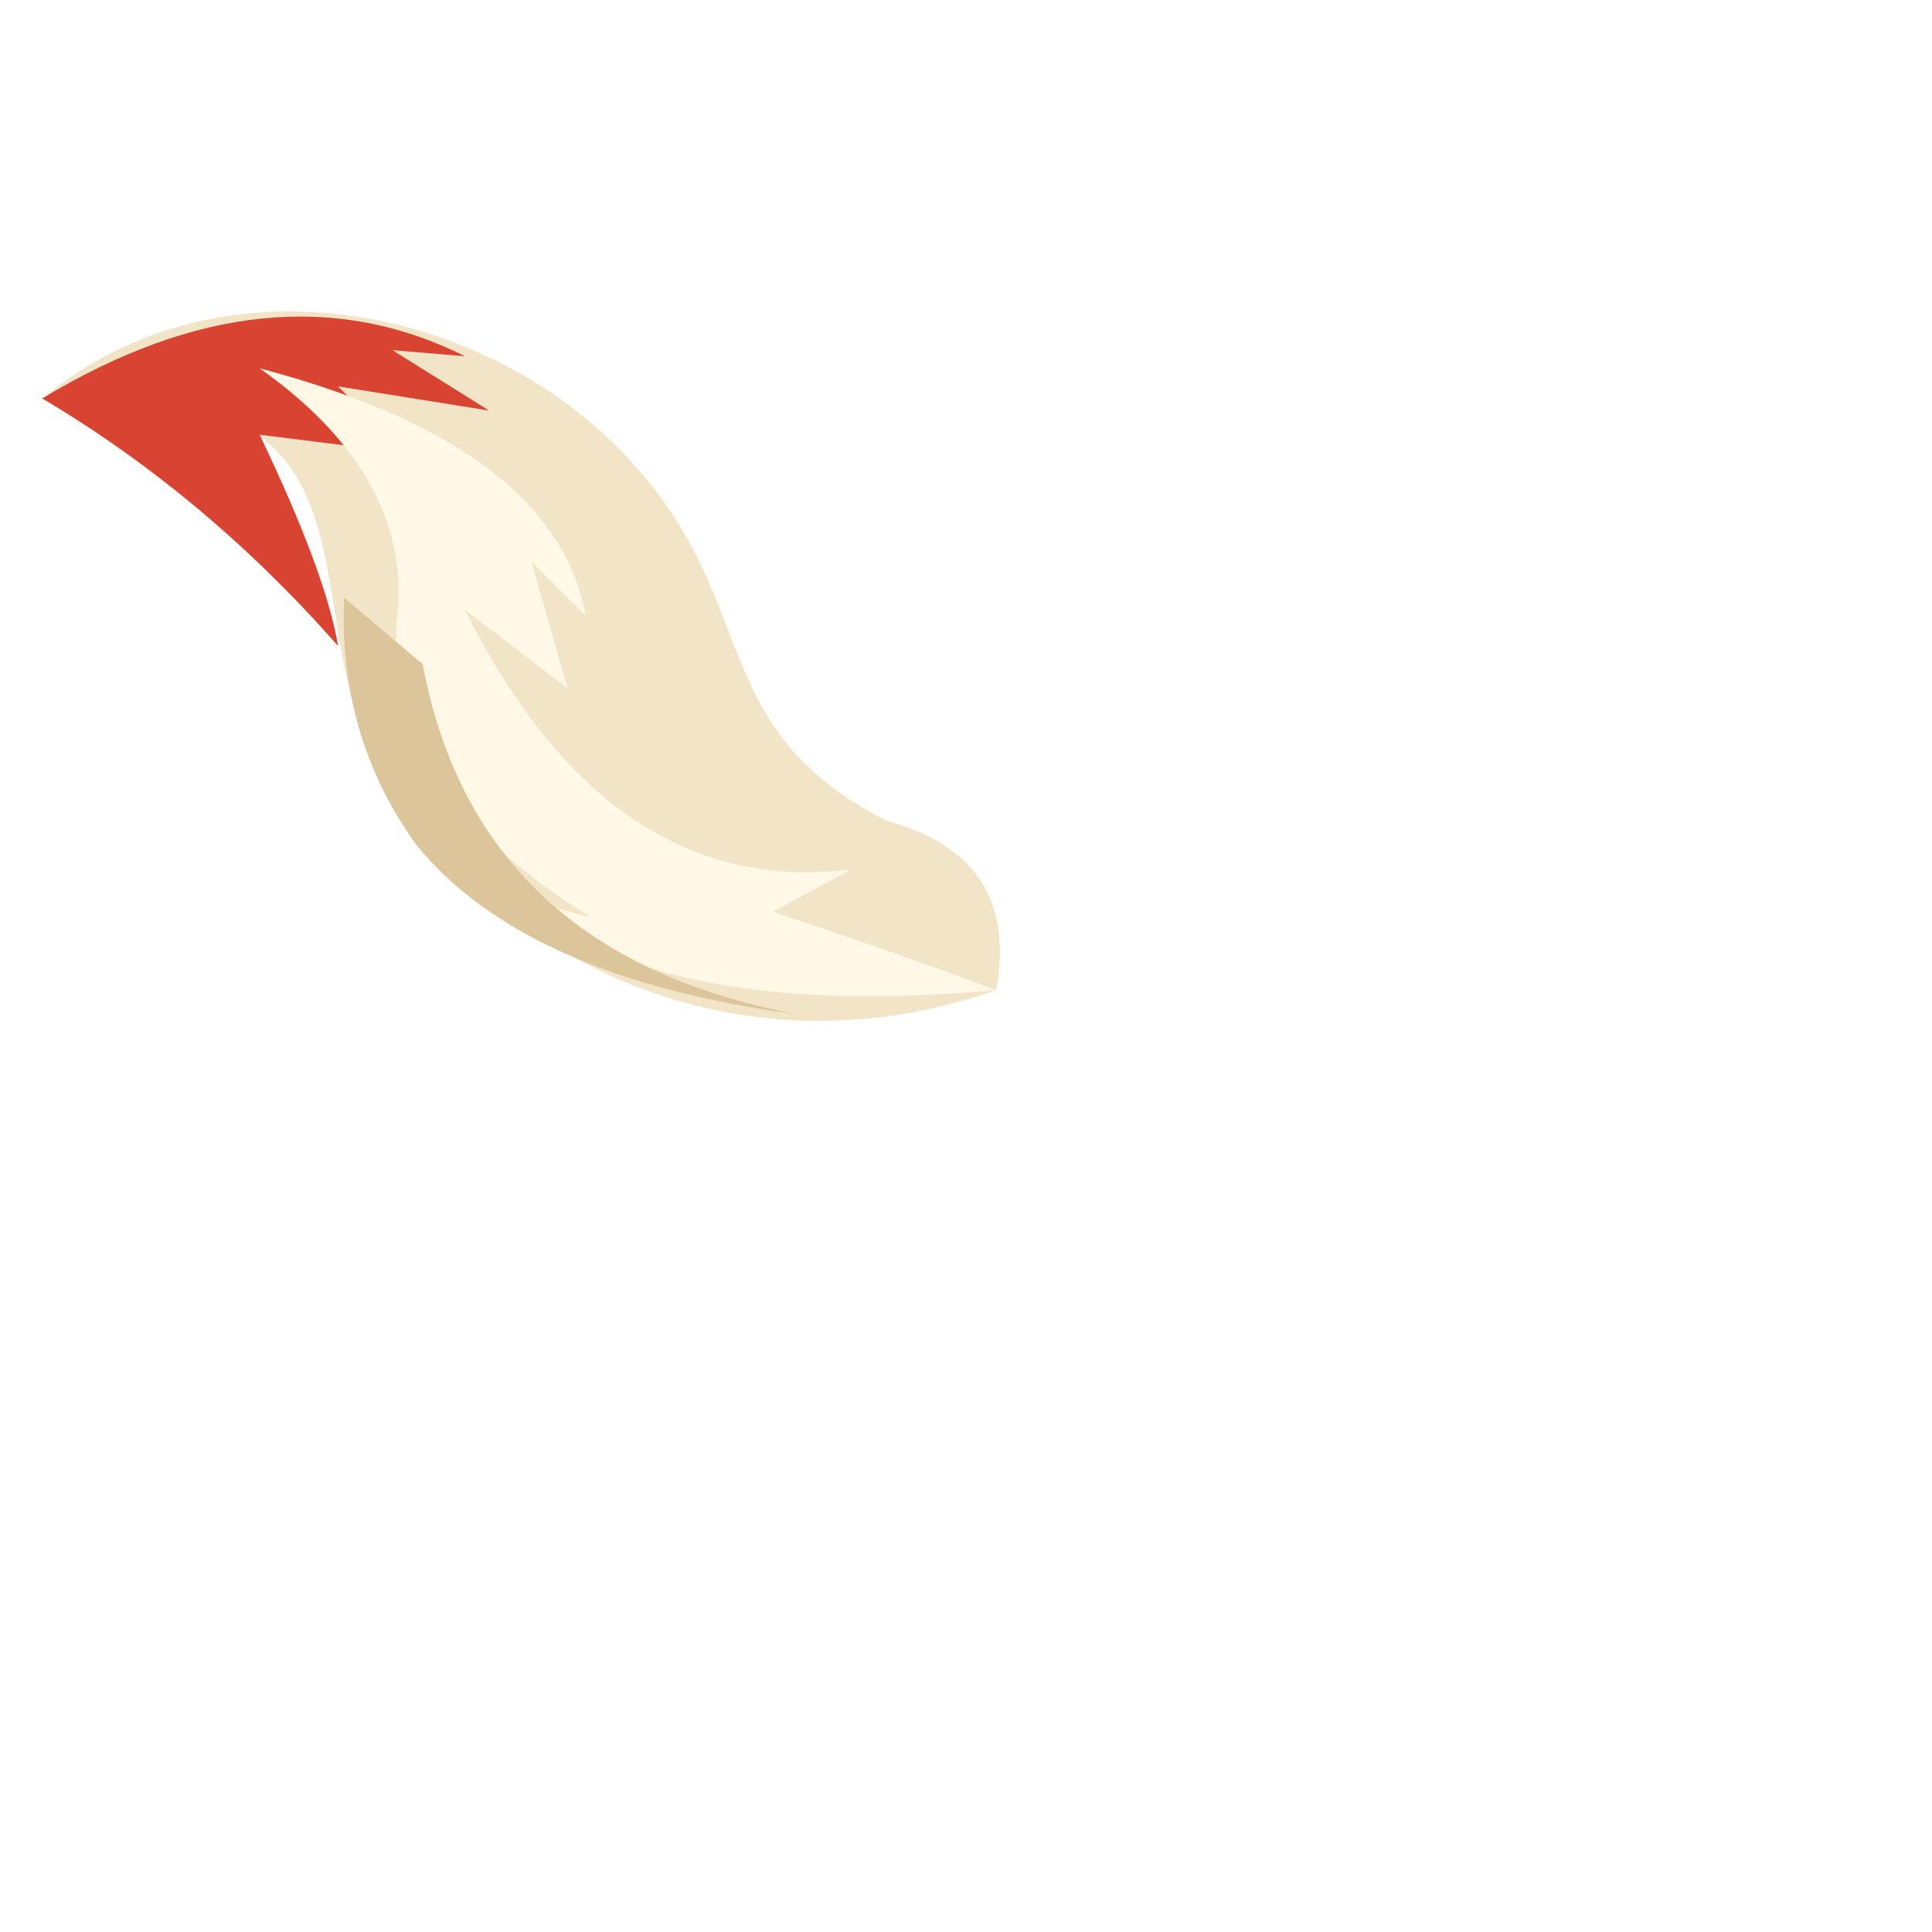
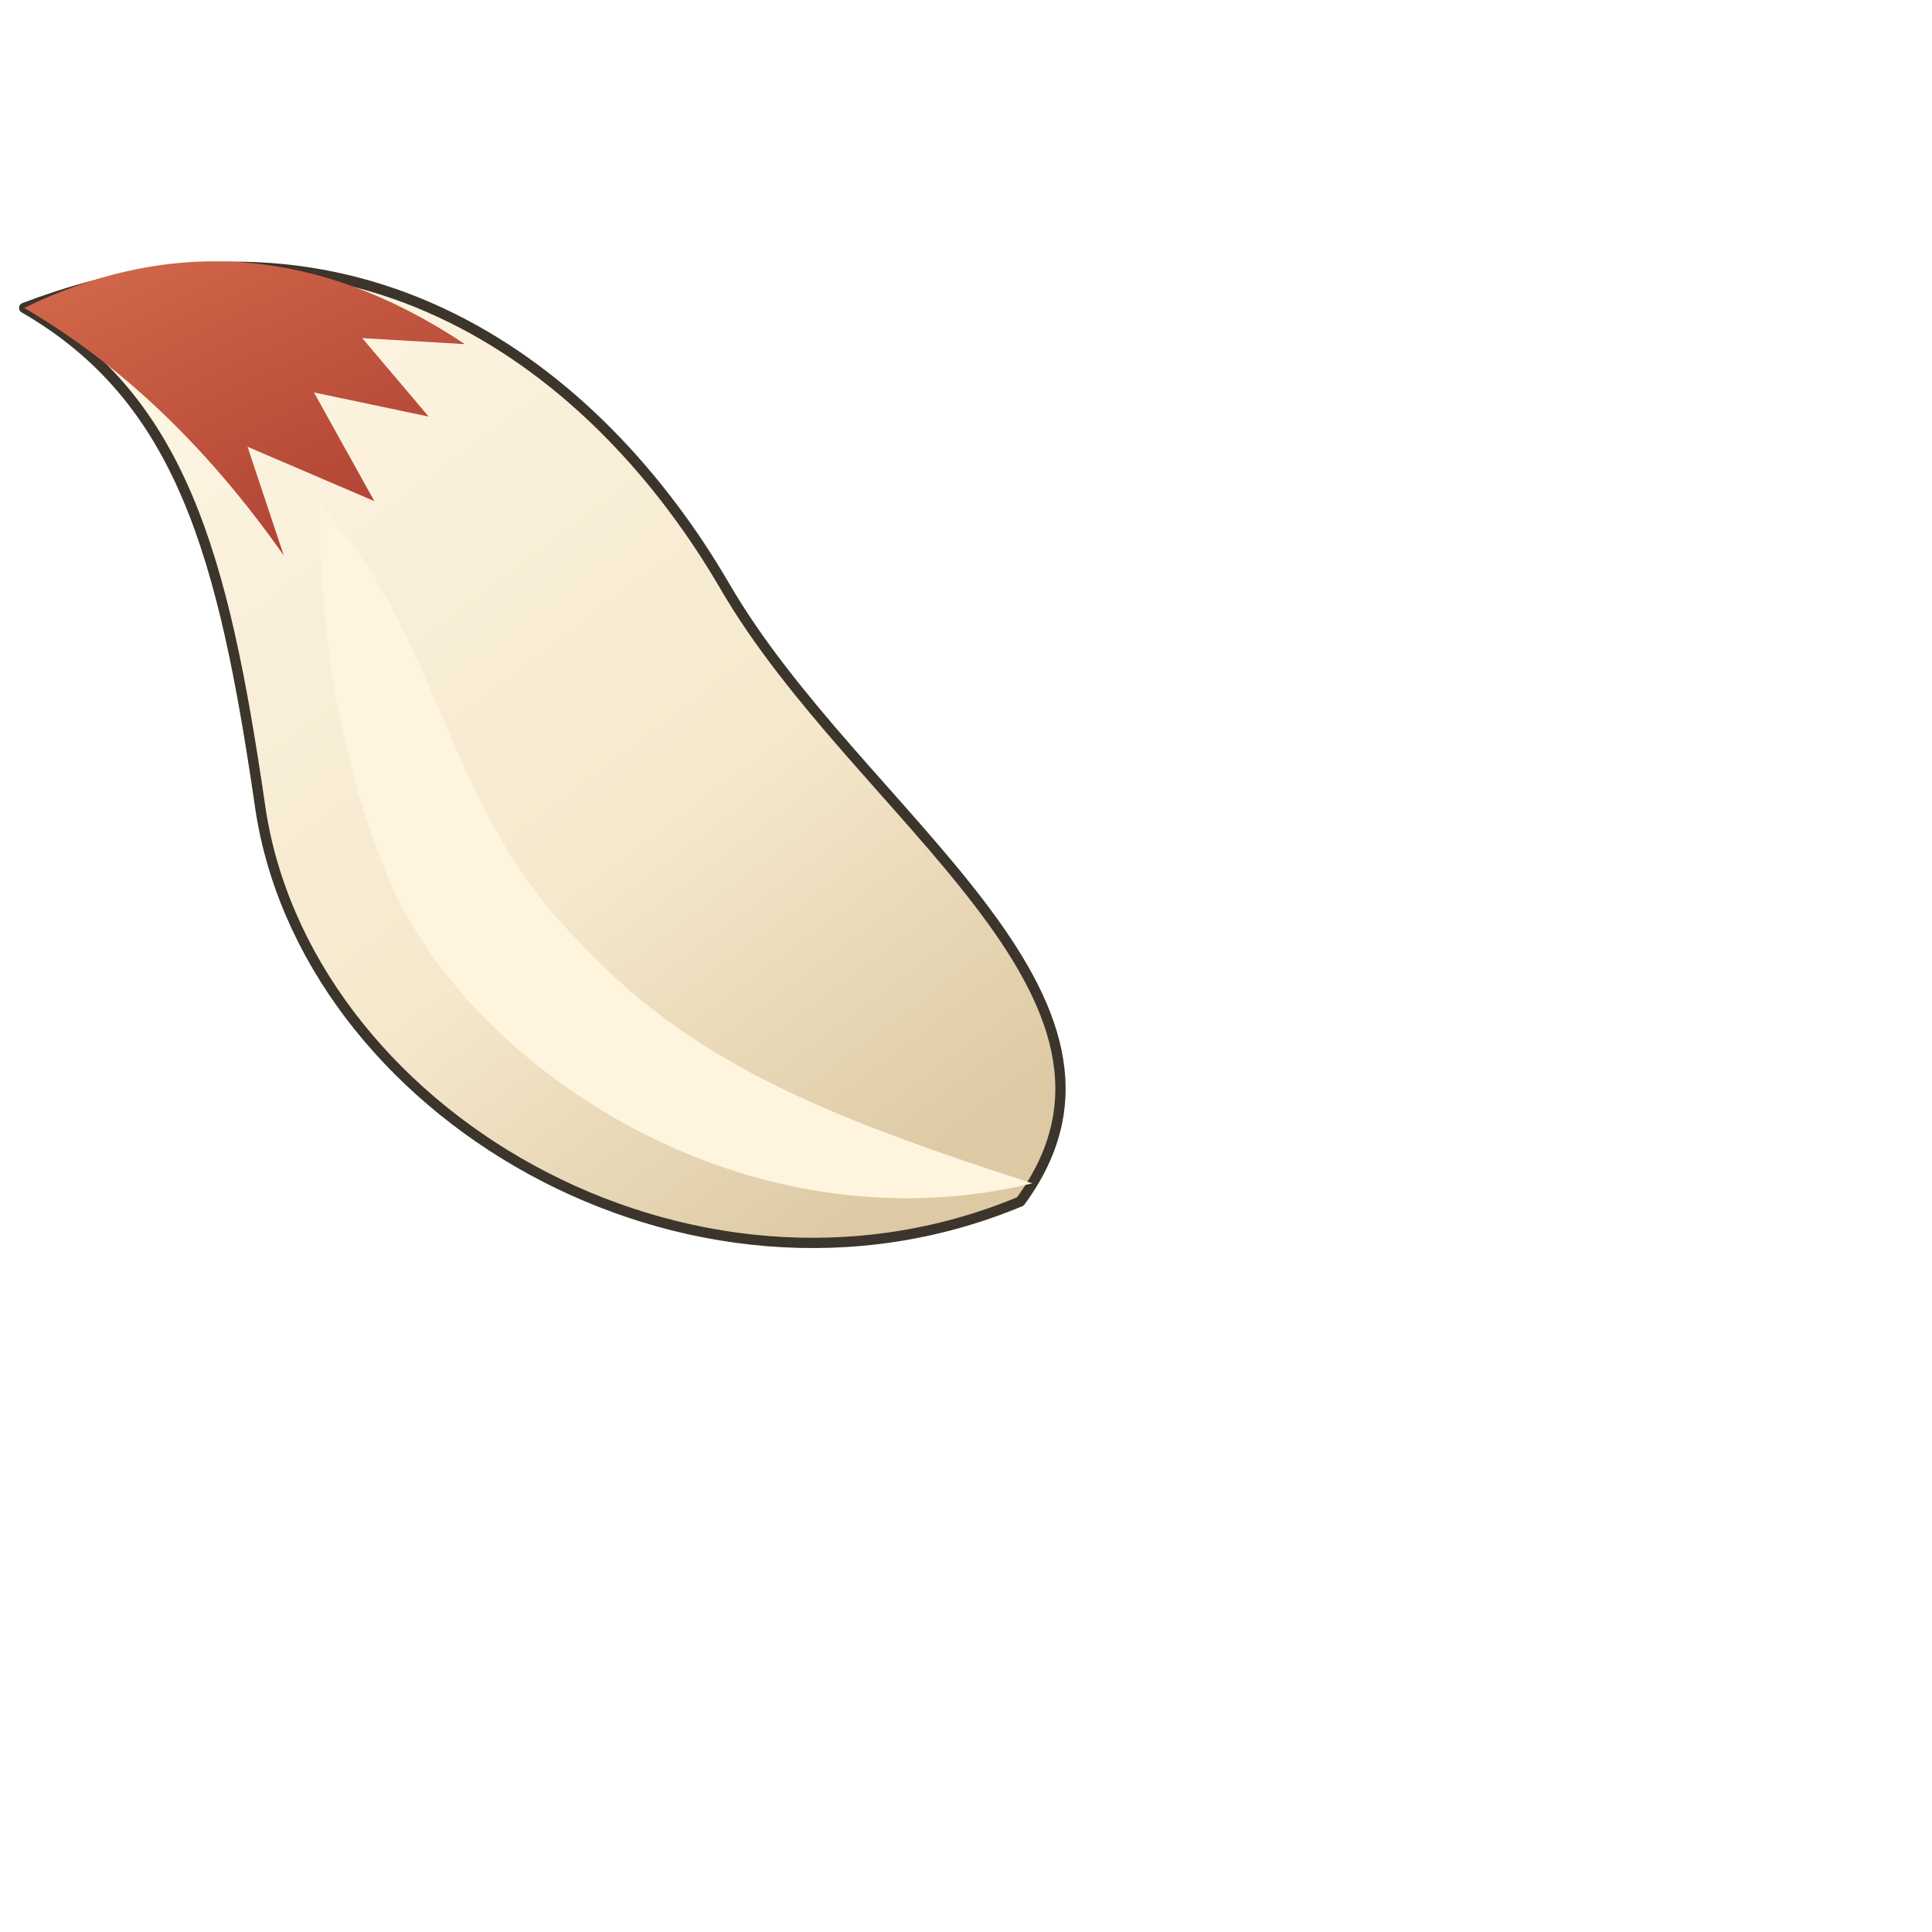
<svg xmlns="http://www.w3.org/2000/svg" width="320" height="320" viewBox="-160 -160 320 320">
  <g id="fox_tail_mid" transform="scale(1)">
-     <path d="M 5 4 C -38 19 -78 -1 -97 -32 C -109 -54 -100 -82 -123 -91 L -153 -94 C -123 -119 -78 -109 -55 -83 C -34 -60 -43 -39 -13 -24 Q 9 -18 5 4 Z" fill="#F2E4C6" />
-     <path d="M -153 -94 Q -115 -117 -83 -101 L -95 -102 L -79 -92 L -104 -96 L -93 -85 L -117 -88 Q -106 -65 -104 -53 Q -126 -78 -153 -94 Z" fill="#D84332" />
-     <path d="M -117 -99 Q -68 -86 -63 -58 L -72 -67 L -66 -46 L -83 -59 Q -59 -11 -19 -16 L -32 -9 Q -11 -2 5 4 Q -51 9 -73 -11 L -62 -8 Q -98 -30 -94 -60 Q -93 -82 -117 -99 Z" fill="#FFF8E7" />
-     <path d="M -90 -50 Q -81 -2 -28 8 Q -73 2 -91 -20 Q -104 -38 -103 -61 Z" fill="#DCC49B" />
-     <path d="M -56 -63 Q -41 -38 -28 -33" fill="none" stroke="#F2E4C6" stroke-width="1.3" stroke-linecap="round" stroke-linejoin="round" />
+     <defs>
+       <linearGradient id="fur_fox_tail_mid" x1="0" y1="0" x2=".8" y2="1">
+         <stop stop-color="#FFF8E9" />
+         <stop offset=".65" stop-color="#F5E8CC" />
+         <stop offset="1" stop-color="#DDC9A3" />
+       </linearGradient>
+       <linearGradient id="red_fox_tail_mid" x1="0" y1="0" x2=".7" y2="1">
+         <stop stop-color="#D46A4C" />
+         <stop offset="1" stop-color="#AF4233" />
+       </linearGradient>
+       <radialGradient id="gold_fox_tail_mid" cx=".3" cy=".25" r=".8">
+         <stop stop-color="#F5D58B" />
+         <stop offset="1" stop-color="#BD873A" />
+       </radialGradient>
+     </defs>
+     <path d="M9 39C-46 62-110 24-117-27C-123-68-130-94-156-109C-101-130-61-99-40-63C-18-25 34 5 9 39Z" fill="url(#fur_fox_tail_mid)" stroke="#3B352B" stroke-width="1.7" stroke-linejoin="round" stroke-linecap="round" />
+     <path d="M-156-109Q-119-127-83-103L-100-104L-89-91L-108-95L-98-77L-119-86L-113-68Q-132-95-156-109Z" fill="url(#red_fox_tail_mid)" />
+     <path d="M-107-76C-88-57-86-26-65-5C-46 16-23 25 11 36C-39 48-86 14-97-18Q-107-44-107-76Z" fill="#FFF5DF" />
  </g>
</svg>
